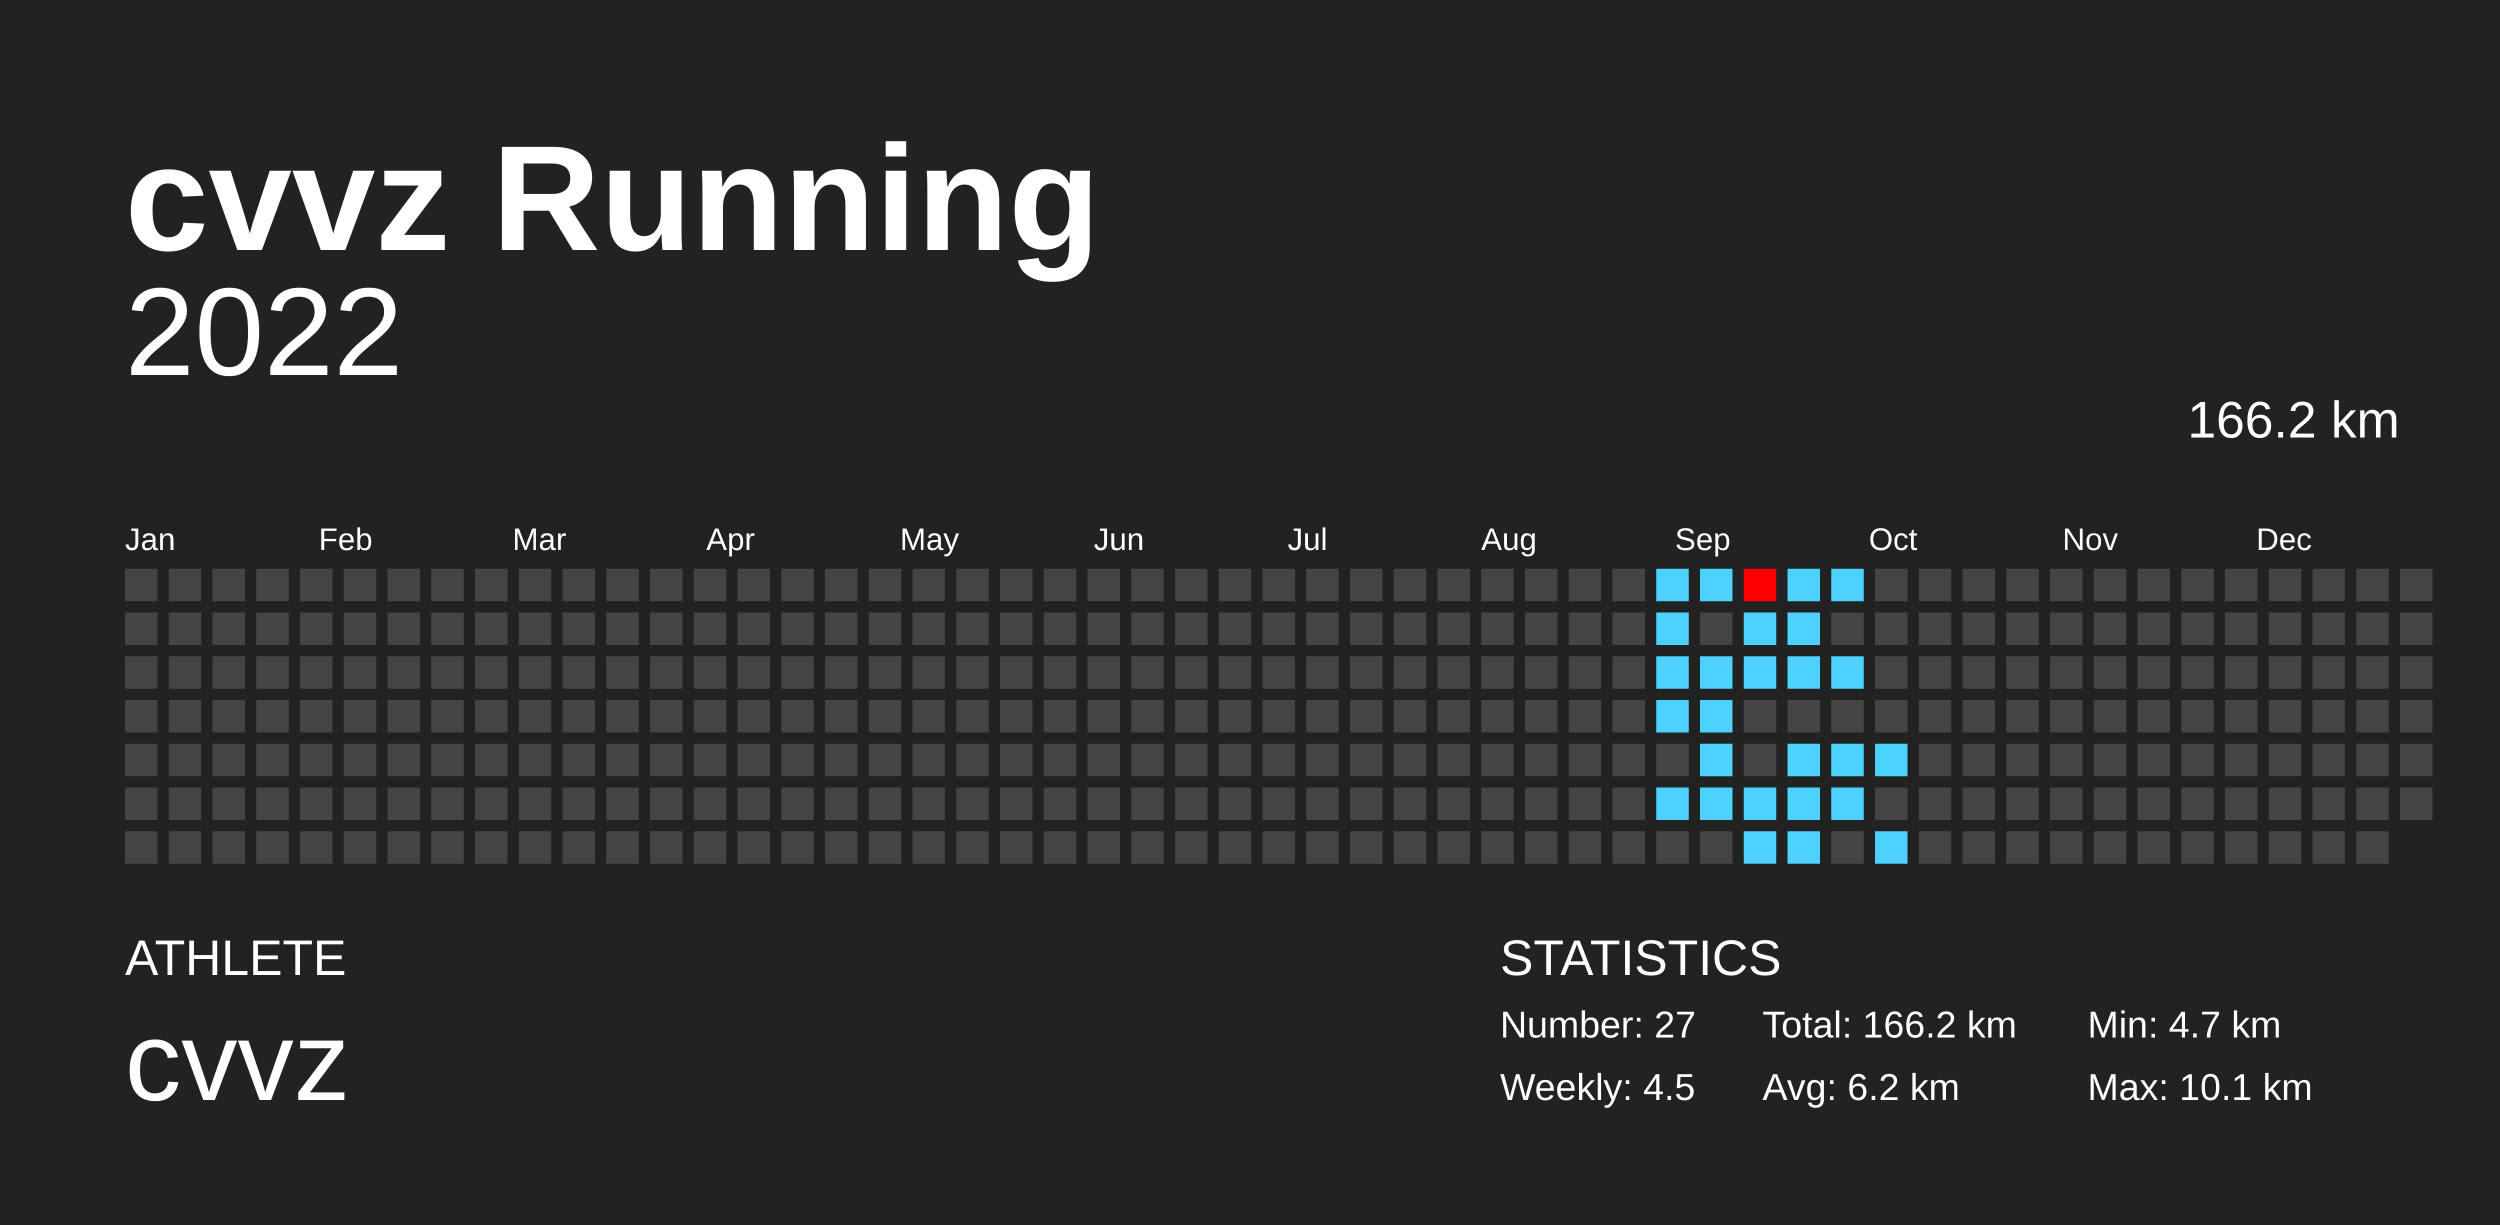
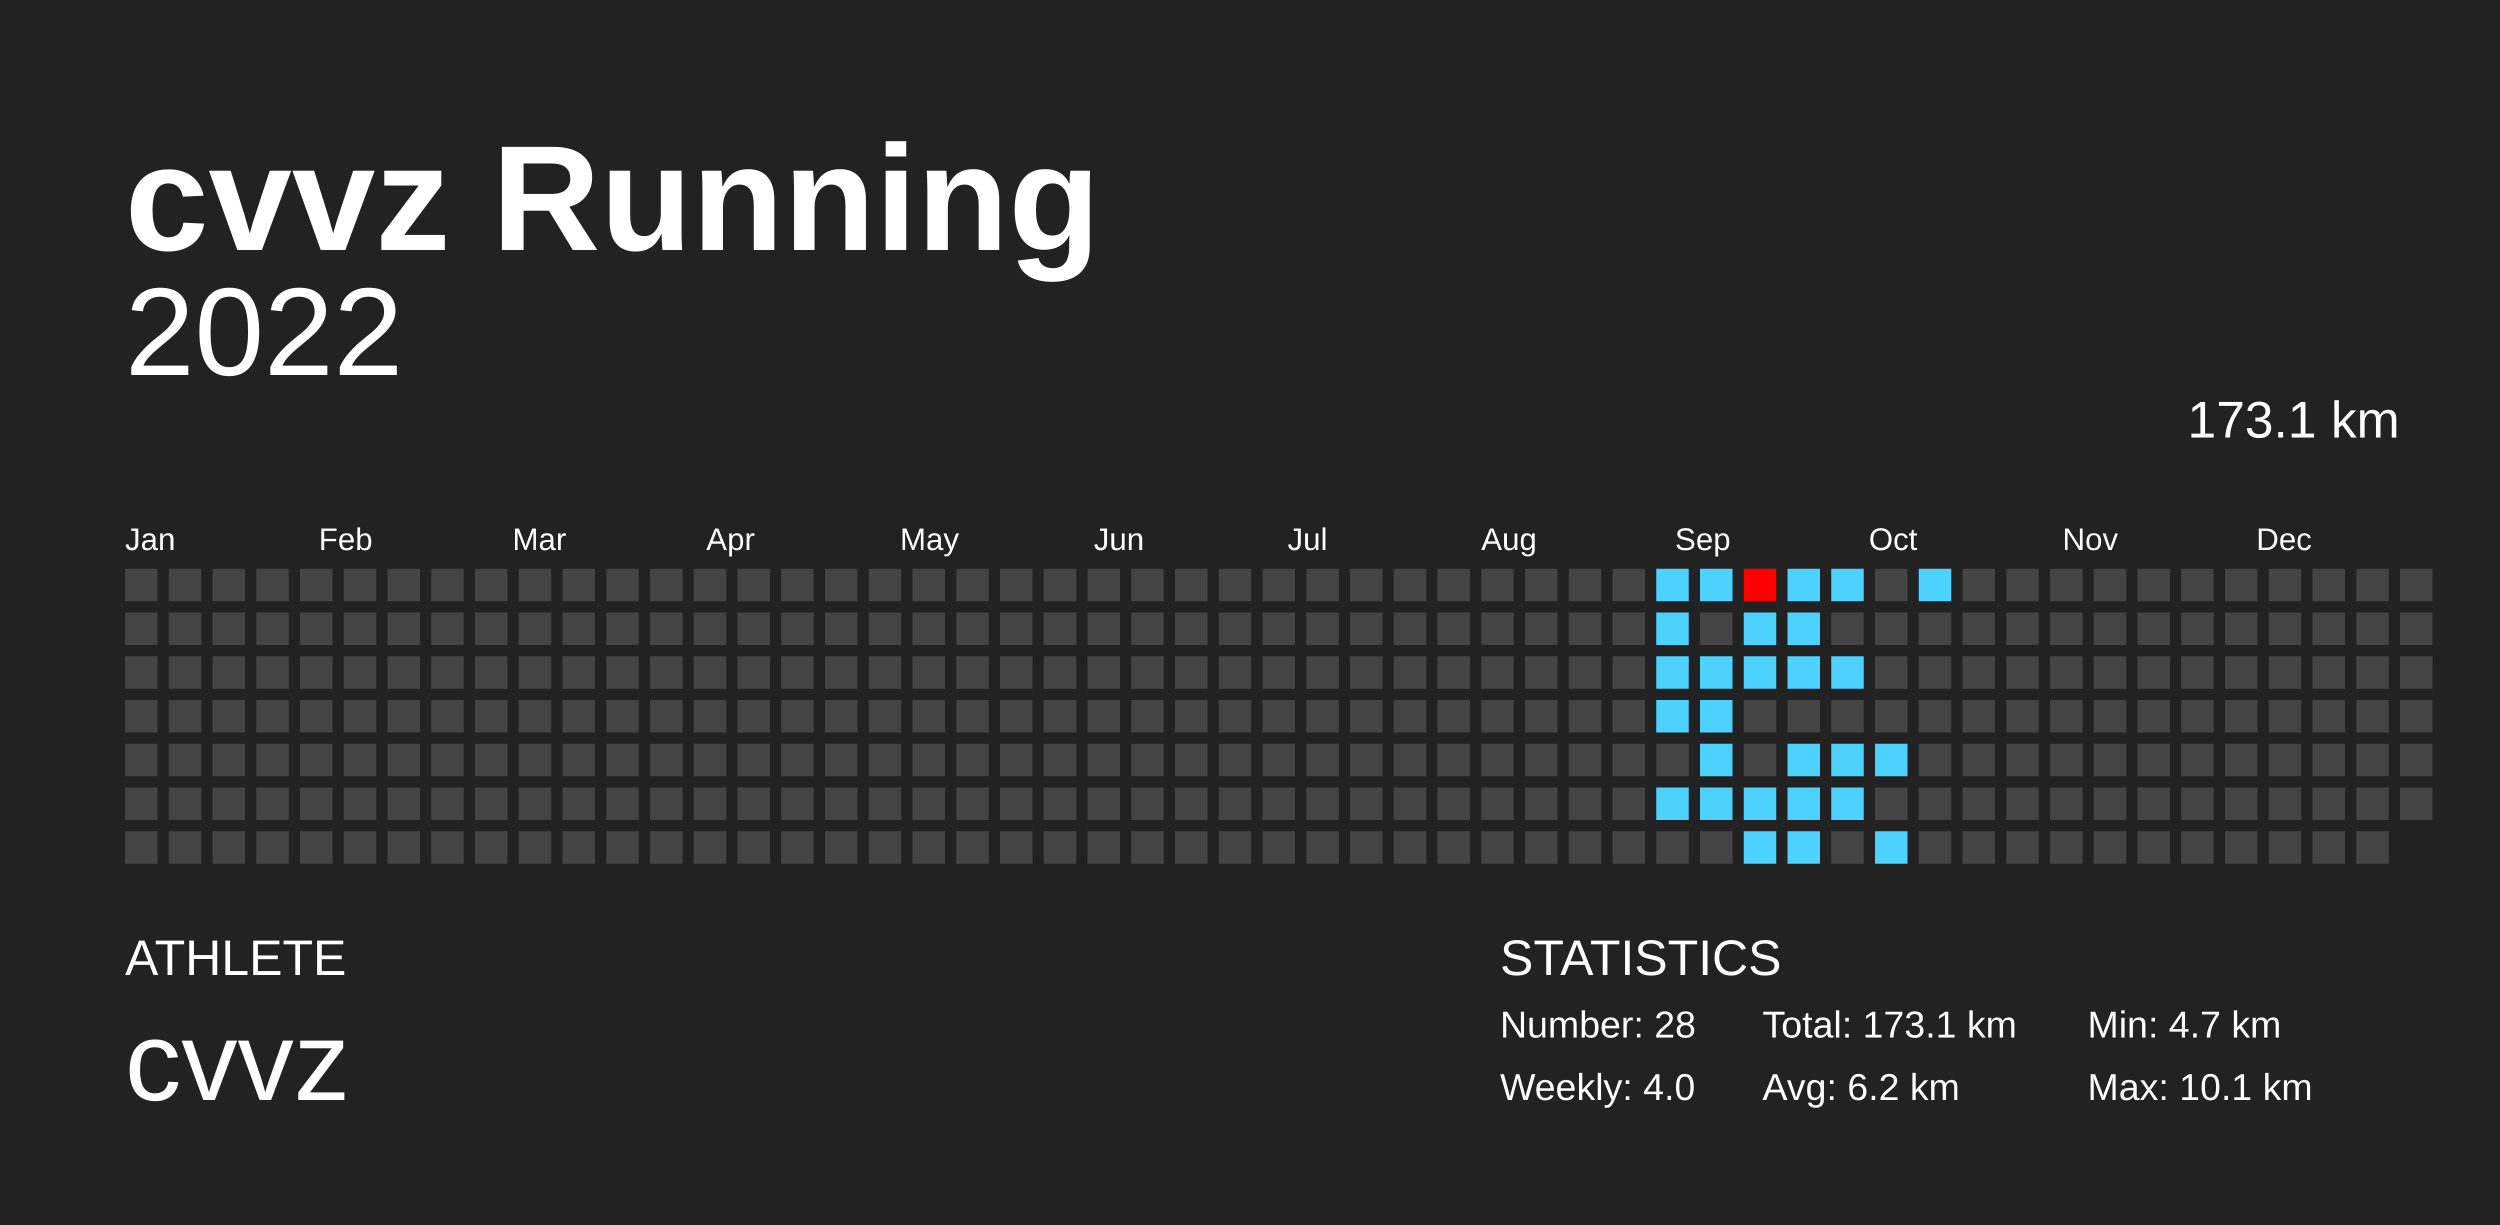
<svg xmlns="http://www.w3.org/2000/svg" baseProfile="full" height="98mm" version="1.1" viewBox="0,0,200,98" width="200mm">
  <defs />
  <rect fill="#222222" height="98" width="200" x="0" y="0" />
  <text fill="#FFFFFF" style="font-size:12px; font-family:Arial; font-weight:bold;" x="10" y="20">cvvz Running</text>
  <text fill="#FFFFFF" style="font-size:4px; font-family:Arial" x="10" y="78">ATHLETE</text>
  <text fill="#FFFFFF" style="font-size:9px; font-family:Arial" x="10" y="88">cvvz</text>
  <text fill="#FFFFFF" style="font-size:4px; font-family:Arial" x="120" y="78">STATISTICS</text>
-   <text fill="#FFFFFF" style="font-size:3px; font-family:Arial" x="120" y="83">Number: 27</text>
-   <text fill="#FFFFFF" style="font-size:3px; font-family:Arial" x="120" y="88">Weekly: 4.5</text>
-   <text fill="#FFFFFF" style="font-size:3px; font-family:Arial" x="141" y="83">Total: 166.2 km</text>
+   <text fill="#FFFFFF" style="font-size:3px; font-family:Arial" x="120" y="83">Number: 28</text>
+   <text fill="#FFFFFF" style="font-size:3px; font-family:Arial" x="120" y="88">Weekly: 4.0</text>
+   <text fill="#FFFFFF" style="font-size:3px; font-family:Arial" x="141" y="83">Total: 173.1 km</text>
  <text fill="#FFFFFF" style="font-size:3px; font-family:Arial" x="141" y="88">Avg: 6.2 km</text>
  <text fill="#FFFFFF" style="font-size:3px; font-family:Arial" x="167" y="83">Min: 4.7 km</text>
  <text fill="#FFFFFF" style="font-size:3px; font-family:Arial" x="167" y="88">Max: 10.1 km</text>
  <text alignment-baseline="hanging" fill="#FFFFFF" style="font-size:10.0px; font-family:Arial;" x="10" y="30">2022</text>
-   <text alignment-baseline="hanging" fill="#FFFFFF" style="font-size:4.125px; font-family:Arial;" x="175" y="35">166.2 km</text>
+   <text alignment-baseline="hanging" fill="#FFFFFF" style="font-size:4.125px; font-family:Arial;" x="175" y="35">173.1 km</text>
  <text fill="#FFFFFF" style="font-size:2.5px; font-family:Arial" x="10.0" y="44">Jan</text>
  <text fill="#FFFFFF" style="font-size:2.5px; font-family:Arial" x="25.5" y="44">Feb</text>
  <text fill="#FFFFFF" style="font-size:2.5px; font-family:Arial" x="41.0" y="44">Mar</text>
  <text fill="#FFFFFF" style="font-size:2.5px; font-family:Arial" x="56.5" y="44">Apr</text>
  <text fill="#FFFFFF" style="font-size:2.5px; font-family:Arial" x="72.0" y="44">May</text>
  <text fill="#FFFFFF" style="font-size:2.5px; font-family:Arial" x="87.5" y="44">Jun</text>
  <text fill="#FFFFFF" style="font-size:2.5px; font-family:Arial" x="103.0" y="44">Jul</text>
  <text fill="#FFFFFF" style="font-size:2.5px; font-family:Arial" x="118.5" y="44">Aug</text>
  <text fill="#FFFFFF" style="font-size:2.5px; font-family:Arial" x="134.0" y="44">Sep</text>
  <text fill="#FFFFFF" style="font-size:2.5px; font-family:Arial" x="149.5" y="44">Oct</text>
  <text fill="#FFFFFF" style="font-size:2.5px; font-family:Arial" x="165.0" y="44">Nov</text>
  <text fill="#FFFFFF" style="font-size:2.5px; font-family:Arial" x="180.5" y="44">Dec</text>
  <rect fill="#444444" height="2.6" width="2.6" x="10.0" y="45.5" />
  <rect fill="#444444" height="2.6" width="2.6" x="10.0" y="49.0" />
  <rect fill="#444444" height="2.6" width="2.6" x="10.0" y="52.5" />
  <rect fill="#444444" height="2.6" width="2.6" x="10.0" y="56.0" />
  <rect fill="#444444" height="2.6" width="2.6" x="10.0" y="59.5" />
  <rect fill="#444444" height="2.6" width="2.6" x="10.0" y="63.0" />
  <rect fill="#444444" height="2.6" width="2.6" x="10.0" y="66.5" />
  <rect fill="#444444" height="2.6" width="2.6" x="13.5" y="45.5" />
  <rect fill="#444444" height="2.6" width="2.6" x="13.5" y="49.0" />
  <rect fill="#444444" height="2.6" width="2.6" x="13.5" y="52.5" />
  <rect fill="#444444" height="2.6" width="2.6" x="13.5" y="56.0" />
  <rect fill="#444444" height="2.6" width="2.6" x="13.5" y="59.5" />
  <rect fill="#444444" height="2.6" width="2.6" x="13.5" y="63.0" />
  <rect fill="#444444" height="2.6" width="2.6" x="13.5" y="66.5" />
  <rect fill="#444444" height="2.6" width="2.6" x="17.0" y="45.5" />
  <rect fill="#444444" height="2.6" width="2.6" x="17.0" y="49.0" />
  <rect fill="#444444" height="2.6" width="2.6" x="17.0" y="52.5" />
  <rect fill="#444444" height="2.6" width="2.6" x="17.0" y="56.0" />
  <rect fill="#444444" height="2.6" width="2.6" x="17.0" y="59.5" />
  <rect fill="#444444" height="2.6" width="2.6" x="17.0" y="63.0" />
  <rect fill="#444444" height="2.6" width="2.6" x="17.0" y="66.5" />
  <rect fill="#444444" height="2.6" width="2.6" x="20.5" y="45.5" />
  <rect fill="#444444" height="2.6" width="2.6" x="20.5" y="49.0" />
  <rect fill="#444444" height="2.6" width="2.6" x="20.5" y="52.5" />
  <rect fill="#444444" height="2.6" width="2.6" x="20.5" y="56.0" />
  <rect fill="#444444" height="2.6" width="2.6" x="20.5" y="59.5" />
  <rect fill="#444444" height="2.6" width="2.6" x="20.5" y="63.0" />
  <rect fill="#444444" height="2.6" width="2.6" x="20.5" y="66.5" />
  <rect fill="#444444" height="2.6" width="2.6" x="24.0" y="45.5" />
  <rect fill="#444444" height="2.6" width="2.6" x="24.0" y="49.0" />
  <rect fill="#444444" height="2.6" width="2.6" x="24.0" y="52.5" />
  <rect fill="#444444" height="2.6" width="2.6" x="24.0" y="56.0" />
  <rect fill="#444444" height="2.6" width="2.6" x="24.0" y="59.5" />
  <rect fill="#444444" height="2.6" width="2.6" x="24.0" y="63.0" />
  <rect fill="#444444" height="2.6" width="2.6" x="24.0" y="66.5" />
  <rect fill="#444444" height="2.6" width="2.6" x="27.5" y="45.5" />
  <rect fill="#444444" height="2.6" width="2.6" x="27.5" y="49.0" />
  <rect fill="#444444" height="2.6" width="2.6" x="27.5" y="52.5" />
  <rect fill="#444444" height="2.6" width="2.6" x="27.5" y="56.0" />
  <rect fill="#444444" height="2.6" width="2.6" x="27.5" y="59.5" />
  <rect fill="#444444" height="2.6" width="2.6" x="27.5" y="63.0" />
  <rect fill="#444444" height="2.6" width="2.6" x="27.5" y="66.5" />
  <rect fill="#444444" height="2.6" width="2.6" x="31.0" y="45.5" />
  <rect fill="#444444" height="2.6" width="2.6" x="31.0" y="49.0" />
  <rect fill="#444444" height="2.6" width="2.6" x="31.0" y="52.5" />
  <rect fill="#444444" height="2.6" width="2.6" x="31.0" y="56.0" />
  <rect fill="#444444" height="2.6" width="2.6" x="31.0" y="59.5" />
  <rect fill="#444444" height="2.6" width="2.6" x="31.0" y="63.0" />
  <rect fill="#444444" height="2.6" width="2.6" x="31.0" y="66.5" />
  <rect fill="#444444" height="2.6" width="2.6" x="34.5" y="45.5" />
  <rect fill="#444444" height="2.6" width="2.6" x="34.5" y="49.0" />
  <rect fill="#444444" height="2.6" width="2.6" x="34.5" y="52.5" />
  <rect fill="#444444" height="2.6" width="2.6" x="34.5" y="56.0" />
  <rect fill="#444444" height="2.6" width="2.6" x="34.5" y="59.5" />
  <rect fill="#444444" height="2.6" width="2.6" x="34.5" y="63.0" />
  <rect fill="#444444" height="2.6" width="2.6" x="34.5" y="66.5" />
  <rect fill="#444444" height="2.6" width="2.6" x="38.0" y="45.5" />
  <rect fill="#444444" height="2.6" width="2.6" x="38.0" y="49.0" />
  <rect fill="#444444" height="2.6" width="2.6" x="38.0" y="52.5" />
  <rect fill="#444444" height="2.6" width="2.6" x="38.0" y="56.0" />
  <rect fill="#444444" height="2.6" width="2.6" x="38.0" y="59.5" />
  <rect fill="#444444" height="2.6" width="2.6" x="38.0" y="63.0" />
  <rect fill="#444444" height="2.6" width="2.6" x="38.0" y="66.5" />
  <rect fill="#444444" height="2.6" width="2.6" x="41.5" y="45.5" />
  <rect fill="#444444" height="2.6" width="2.6" x="41.5" y="49.0" />
  <rect fill="#444444" height="2.6" width="2.6" x="41.5" y="52.5" />
  <rect fill="#444444" height="2.6" width="2.6" x="41.5" y="56.0" />
  <rect fill="#444444" height="2.6" width="2.6" x="41.5" y="59.5" />
  <rect fill="#444444" height="2.6" width="2.6" x="41.5" y="63.0" />
  <rect fill="#444444" height="2.6" width="2.6" x="41.5" y="66.5" />
  <rect fill="#444444" height="2.6" width="2.6" x="45.0" y="45.5" />
  <rect fill="#444444" height="2.6" width="2.6" x="45.0" y="49.0" />
  <rect fill="#444444" height="2.6" width="2.6" x="45.0" y="52.5" />
  <rect fill="#444444" height="2.6" width="2.6" x="45.0" y="56.0" />
  <rect fill="#444444" height="2.6" width="2.6" x="45.0" y="59.5" />
  <rect fill="#444444" height="2.6" width="2.6" x="45.0" y="63.0" />
  <rect fill="#444444" height="2.6" width="2.6" x="45.0" y="66.5" />
  <rect fill="#444444" height="2.6" width="2.6" x="48.5" y="45.5" />
  <rect fill="#444444" height="2.6" width="2.6" x="48.5" y="49.0" />
  <rect fill="#444444" height="2.6" width="2.6" x="48.5" y="52.5" />
  <rect fill="#444444" height="2.6" width="2.6" x="48.5" y="56.0" />
  <rect fill="#444444" height="2.6" width="2.6" x="48.5" y="59.5" />
  <rect fill="#444444" height="2.6" width="2.6" x="48.5" y="63.0" />
  <rect fill="#444444" height="2.6" width="2.6" x="48.5" y="66.5" />
  <rect fill="#444444" height="2.6" width="2.6" x="52.0" y="45.5" />
  <rect fill="#444444" height="2.6" width="2.6" x="52.0" y="49.0" />
  <rect fill="#444444" height="2.6" width="2.6" x="52.0" y="52.5" />
  <rect fill="#444444" height="2.6" width="2.6" x="52.0" y="56.0" />
  <rect fill="#444444" height="2.6" width="2.6" x="52.0" y="59.5" />
  <rect fill="#444444" height="2.6" width="2.6" x="52.0" y="63.0" />
  <rect fill="#444444" height="2.6" width="2.6" x="52.0" y="66.5" />
  <rect fill="#444444" height="2.6" width="2.6" x="55.5" y="45.5" />
  <rect fill="#444444" height="2.6" width="2.6" x="55.5" y="49.0" />
  <rect fill="#444444" height="2.6" width="2.6" x="55.5" y="52.5" />
  <rect fill="#444444" height="2.6" width="2.6" x="55.5" y="56.0" />
  <rect fill="#444444" height="2.6" width="2.6" x="55.5" y="59.5" />
  <rect fill="#444444" height="2.6" width="2.6" x="55.5" y="63.0" />
  <rect fill="#444444" height="2.6" width="2.6" x="55.5" y="66.5" />
  <rect fill="#444444" height="2.6" width="2.6" x="59.0" y="45.5" />
  <rect fill="#444444" height="2.6" width="2.6" x="59.0" y="49.0" />
  <rect fill="#444444" height="2.6" width="2.6" x="59.0" y="52.5" />
  <rect fill="#444444" height="2.6" width="2.6" x="59.0" y="56.0" />
  <rect fill="#444444" height="2.6" width="2.6" x="59.0" y="59.5" />
  <rect fill="#444444" height="2.6" width="2.6" x="59.0" y="63.0" />
  <rect fill="#444444" height="2.6" width="2.6" x="59.0" y="66.5" />
  <rect fill="#444444" height="2.6" width="2.6" x="62.5" y="45.5" />
  <rect fill="#444444" height="2.6" width="2.6" x="62.5" y="49.0" />
  <rect fill="#444444" height="2.6" width="2.6" x="62.5" y="52.5" />
  <rect fill="#444444" height="2.6" width="2.6" x="62.5" y="56.0" />
  <rect fill="#444444" height="2.6" width="2.6" x="62.5" y="59.5" />
  <rect fill="#444444" height="2.6" width="2.6" x="62.5" y="63.0" />
  <rect fill="#444444" height="2.6" width="2.6" x="62.5" y="66.5" />
  <rect fill="#444444" height="2.6" width="2.6" x="66.0" y="45.5" />
  <rect fill="#444444" height="2.6" width="2.6" x="66.0" y="49.0" />
  <rect fill="#444444" height="2.6" width="2.6" x="66.0" y="52.5" />
  <rect fill="#444444" height="2.6" width="2.6" x="66.0" y="56.0" />
  <rect fill="#444444" height="2.6" width="2.6" x="66.0" y="59.5" />
  <rect fill="#444444" height="2.6" width="2.6" x="66.0" y="63.0" />
  <rect fill="#444444" height="2.6" width="2.6" x="66.0" y="66.5" />
  <rect fill="#444444" height="2.6" width="2.6" x="69.5" y="45.5" />
  <rect fill="#444444" height="2.6" width="2.6" x="69.5" y="49.0" />
  <rect fill="#444444" height="2.6" width="2.6" x="69.5" y="52.5" />
  <rect fill="#444444" height="2.6" width="2.6" x="69.5" y="56.0" />
  <rect fill="#444444" height="2.6" width="2.6" x="69.5" y="59.5" />
  <rect fill="#444444" height="2.6" width="2.6" x="69.5" y="63.0" />
  <rect fill="#444444" height="2.6" width="2.6" x="69.5" y="66.5" />
  <rect fill="#444444" height="2.6" width="2.6" x="73.0" y="45.5" />
  <rect fill="#444444" height="2.6" width="2.6" x="73.0" y="49.0" />
  <rect fill="#444444" height="2.6" width="2.6" x="73.0" y="52.5" />
  <rect fill="#444444" height="2.6" width="2.6" x="73.0" y="56.0" />
  <rect fill="#444444" height="2.6" width="2.6" x="73.0" y="59.5" />
  <rect fill="#444444" height="2.6" width="2.6" x="73.0" y="63.0" />
  <rect fill="#444444" height="2.6" width="2.6" x="73.0" y="66.5" />
  <rect fill="#444444" height="2.6" width="2.6" x="76.5" y="45.5" />
  <rect fill="#444444" height="2.6" width="2.6" x="76.5" y="49.0" />
  <rect fill="#444444" height="2.6" width="2.6" x="76.5" y="52.5" />
  <rect fill="#444444" height="2.6" width="2.6" x="76.5" y="56.0" />
  <rect fill="#444444" height="2.6" width="2.6" x="76.5" y="59.5" />
  <rect fill="#444444" height="2.6" width="2.6" x="76.5" y="63.0" />
  <rect fill="#444444" height="2.6" width="2.6" x="76.5" y="66.5" />
  <rect fill="#444444" height="2.6" width="2.6" x="80.0" y="45.5" />
  <rect fill="#444444" height="2.6" width="2.6" x="80.0" y="49.0" />
  <rect fill="#444444" height="2.6" width="2.6" x="80.0" y="52.5" />
  <rect fill="#444444" height="2.6" width="2.6" x="80.0" y="56.0" />
  <rect fill="#444444" height="2.6" width="2.6" x="80.0" y="59.5" />
  <rect fill="#444444" height="2.6" width="2.6" x="80.0" y="63.0" />
  <rect fill="#444444" height="2.6" width="2.6" x="80.0" y="66.5" />
  <rect fill="#444444" height="2.6" width="2.6" x="83.5" y="45.5" />
  <rect fill="#444444" height="2.6" width="2.6" x="83.5" y="49.0" />
  <rect fill="#444444" height="2.6" width="2.6" x="83.5" y="52.5" />
  <rect fill="#444444" height="2.6" width="2.6" x="83.5" y="56.0" />
  <rect fill="#444444" height="2.6" width="2.6" x="83.5" y="59.5" />
  <rect fill="#444444" height="2.6" width="2.6" x="83.5" y="63.0" />
  <rect fill="#444444" height="2.6" width="2.6" x="83.5" y="66.5" />
  <rect fill="#444444" height="2.6" width="2.6" x="87.0" y="45.5" />
  <rect fill="#444444" height="2.6" width="2.6" x="87.0" y="49.0" />
  <rect fill="#444444" height="2.6" width="2.6" x="87.0" y="52.5" />
  <rect fill="#444444" height="2.6" width="2.6" x="87.0" y="56.0" />
  <rect fill="#444444" height="2.6" width="2.6" x="87.0" y="59.5" />
  <rect fill="#444444" height="2.6" width="2.6" x="87.0" y="63.0" />
  <rect fill="#444444" height="2.6" width="2.6" x="87.0" y="66.5" />
  <rect fill="#444444" height="2.6" width="2.6" x="90.5" y="45.5" />
  <rect fill="#444444" height="2.6" width="2.6" x="90.5" y="49.0" />
  <rect fill="#444444" height="2.6" width="2.6" x="90.5" y="52.5" />
  <rect fill="#444444" height="2.6" width="2.6" x="90.5" y="56.0" />
  <rect fill="#444444" height="2.6" width="2.6" x="90.5" y="59.5" />
  <rect fill="#444444" height="2.6" width="2.6" x="90.5" y="63.0" />
  <rect fill="#444444" height="2.6" width="2.6" x="90.5" y="66.5" />
  <rect fill="#444444" height="2.6" width="2.6" x="94.0" y="45.5" />
  <rect fill="#444444" height="2.6" width="2.6" x="94.0" y="49.0" />
  <rect fill="#444444" height="2.6" width="2.6" x="94.0" y="52.5" />
  <rect fill="#444444" height="2.6" width="2.6" x="94.0" y="56.0" />
  <rect fill="#444444" height="2.6" width="2.6" x="94.0" y="59.5" />
  <rect fill="#444444" height="2.6" width="2.6" x="94.0" y="63.0" />
  <rect fill="#444444" height="2.6" width="2.6" x="94.0" y="66.5" />
  <rect fill="#444444" height="2.6" width="2.6" x="97.5" y="45.5" />
  <rect fill="#444444" height="2.6" width="2.6" x="97.5" y="49.0" />
  <rect fill="#444444" height="2.6" width="2.6" x="97.5" y="52.5" />
  <rect fill="#444444" height="2.6" width="2.6" x="97.5" y="56.0" />
  <rect fill="#444444" height="2.6" width="2.6" x="97.5" y="59.5" />
  <rect fill="#444444" height="2.6" width="2.6" x="97.5" y="63.0" />
  <rect fill="#444444" height="2.6" width="2.6" x="97.5" y="66.5" />
  <rect fill="#444444" height="2.6" width="2.6" x="101.0" y="45.5" />
  <rect fill="#444444" height="2.6" width="2.6" x="101.0" y="49.0" />
  <rect fill="#444444" height="2.6" width="2.6" x="101.0" y="52.5" />
  <rect fill="#444444" height="2.6" width="2.6" x="101.0" y="56.0" />
  <rect fill="#444444" height="2.6" width="2.6" x="101.0" y="59.5" />
  <rect fill="#444444" height="2.6" width="2.6" x="101.0" y="63.0" />
  <rect fill="#444444" height="2.6" width="2.6" x="101.0" y="66.5" />
  <rect fill="#444444" height="2.6" width="2.6" x="104.5" y="45.5" />
  <rect fill="#444444" height="2.6" width="2.6" x="104.5" y="49.0" />
  <rect fill="#444444" height="2.6" width="2.6" x="104.5" y="52.5" />
  <rect fill="#444444" height="2.6" width="2.6" x="104.5" y="56.0" />
  <rect fill="#444444" height="2.6" width="2.6" x="104.5" y="59.5" />
  <rect fill="#444444" height="2.6" width="2.6" x="104.5" y="63.0" />
  <rect fill="#444444" height="2.6" width="2.6" x="104.5" y="66.5" />
  <rect fill="#444444" height="2.6" width="2.6" x="108.0" y="45.5" />
  <rect fill="#444444" height="2.6" width="2.6" x="108.0" y="49.0" />
  <rect fill="#444444" height="2.6" width="2.6" x="108.0" y="52.5" />
  <rect fill="#444444" height="2.6" width="2.6" x="108.0" y="56.0" />
  <rect fill="#444444" height="2.6" width="2.6" x="108.0" y="59.5" />
  <rect fill="#444444" height="2.6" width="2.6" x="108.0" y="63.0" />
  <rect fill="#444444" height="2.6" width="2.6" x="108.0" y="66.5" />
  <rect fill="#444444" height="2.6" width="2.6" x="111.5" y="45.5" />
  <rect fill="#444444" height="2.6" width="2.6" x="111.5" y="49.0" />
  <rect fill="#444444" height="2.6" width="2.6" x="111.5" y="52.5" />
  <rect fill="#444444" height="2.6" width="2.6" x="111.5" y="56.0" />
  <rect fill="#444444" height="2.6" width="2.6" x="111.5" y="59.5" />
  <rect fill="#444444" height="2.6" width="2.6" x="111.5" y="63.0" />
  <rect fill="#444444" height="2.6" width="2.6" x="111.5" y="66.5" />
  <rect fill="#444444" height="2.6" width="2.6" x="115.0" y="45.5" />
  <rect fill="#444444" height="2.6" width="2.6" x="115.0" y="49.0" />
  <rect fill="#444444" height="2.6" width="2.6" x="115.0" y="52.5" />
  <rect fill="#444444" height="2.6" width="2.6" x="115.0" y="56.0" />
  <rect fill="#444444" height="2.6" width="2.6" x="115.0" y="59.5" />
  <rect fill="#444444" height="2.6" width="2.6" x="115.0" y="63.0" />
  <rect fill="#444444" height="2.6" width="2.6" x="115.0" y="66.5" />
  <rect fill="#444444" height="2.6" width="2.6" x="118.5" y="45.5" />
  <rect fill="#444444" height="2.6" width="2.6" x="118.5" y="49.0" />
  <rect fill="#444444" height="2.6" width="2.6" x="118.5" y="52.5" />
  <rect fill="#444444" height="2.6" width="2.6" x="118.5" y="56.0" />
  <rect fill="#444444" height="2.6" width="2.6" x="118.5" y="59.5" />
  <rect fill="#444444" height="2.6" width="2.6" x="118.5" y="63.0" />
  <rect fill="#444444" height="2.6" width="2.6" x="118.5" y="66.5" />
  <rect fill="#444444" height="2.6" width="2.6" x="122.0" y="45.5" />
  <rect fill="#444444" height="2.6" width="2.6" x="122.0" y="49.0" />
  <rect fill="#444444" height="2.6" width="2.6" x="122.0" y="52.5" />
  <rect fill="#444444" height="2.6" width="2.6" x="122.0" y="56.0" />
  <rect fill="#444444" height="2.6" width="2.6" x="122.0" y="59.5" />
  <rect fill="#444444" height="2.6" width="2.6" x="122.0" y="63.0" />
  <rect fill="#444444" height="2.6" width="2.6" x="122.0" y="66.5" />
  <rect fill="#444444" height="2.6" width="2.6" x="125.5" y="45.5" />
  <rect fill="#444444" height="2.6" width="2.6" x="125.5" y="49.0" />
  <rect fill="#444444" height="2.6" width="2.6" x="125.5" y="52.5" />
  <rect fill="#444444" height="2.6" width="2.6" x="125.5" y="56.0" />
  <rect fill="#444444" height="2.6" width="2.6" x="125.5" y="59.5" />
  <rect fill="#444444" height="2.6" width="2.6" x="125.5" y="63.0" />
  <rect fill="#444444" height="2.6" width="2.6" x="125.5" y="66.5" />
  <rect fill="#444444" height="2.6" width="2.6" x="129.0" y="45.5" />
  <rect fill="#444444" height="2.6" width="2.6" x="129.0" y="49.0" />
  <rect fill="#444444" height="2.6" width="2.6" x="129.0" y="52.5" />
  <rect fill="#444444" height="2.6" width="2.6" x="129.0" y="56.0" />
  <rect fill="#444444" height="2.6" width="2.6" x="129.0" y="59.5" />
  <rect fill="#444444" height="2.6" width="2.6" x="129.0" y="63.0" />
  <rect fill="#444444" height="2.6" width="2.6" x="129.0" y="66.5" />
  <rect fill="#4dd2ff" height="2.6" width="2.6" x="132.5" y="45.5" />
  <rect fill="#4dd2ff" height="2.6" width="2.6" x="132.5" y="49.0" />
  <rect fill="#4dd2ff" height="2.6" width="2.6" x="132.5" y="52.5" />
  <rect fill="#4dd2ff" height="2.6" width="2.6" x="132.5" y="56.0" />
  <rect fill="#444444" height="2.6" width="2.6" x="132.5" y="59.5" />
  <rect fill="#4dd2ff" height="2.6" width="2.6" x="132.5" y="63.0" />
  <rect fill="#444444" height="2.6" width="2.6" x="132.5" y="66.5" />
  <rect fill="#4dd2ff" height="2.6" width="2.6" x="136.0" y="45.5" />
  <rect fill="#444444" height="2.6" width="2.6" x="136.0" y="49.0" />
  <rect fill="#4dd2ff" height="2.6" width="2.6" x="136.0" y="52.5" />
  <rect fill="#4dd2ff" height="2.6" width="2.6" x="136.0" y="56.0" />
  <rect fill="#4dd2ff" height="2.6" width="2.6" x="136.0" y="59.5" />
  <rect fill="#4dd2ff" height="2.6" width="2.6" x="136.0" y="63.0" />
  <rect fill="#444444" height="2.6" width="2.6" x="136.0" y="66.5" />
  <rect fill="#ff0000" height="2.6" width="2.6" x="139.5" y="45.5" />
  <rect fill="#4dd2ff" height="2.6" width="2.6" x="139.5" y="49.0" />
  <rect fill="#4dd2ff" height="2.6" width="2.6" x="139.5" y="52.5" />
  <rect fill="#444444" height="2.6" width="2.6" x="139.5" y="56.0" />
  <rect fill="#444444" height="2.6" width="2.6" x="139.5" y="59.5" />
  <rect fill="#4dd2ff" height="2.6" width="2.6" x="139.5" y="63.0" />
  <rect fill="#4dd2ff" height="2.6" width="2.6" x="139.5" y="66.5" />
  <rect fill="#4dd2ff" height="2.6" width="2.6" x="143.0" y="45.5" />
  <rect fill="#4dd2ff" height="2.6" width="2.6" x="143.0" y="49.0" />
  <rect fill="#4dd2ff" height="2.6" width="2.6" x="143.0" y="52.5" />
  <rect fill="#444444" height="2.6" width="2.6" x="143.0" y="56.0" />
  <rect fill="#4dd2ff" height="2.6" width="2.6" x="143.0" y="59.5" />
  <rect fill="#4dd2ff" height="2.6" width="2.6" x="143.0" y="63.0" />
  <rect fill="#4dd2ff" height="2.6" width="2.6" x="143.0" y="66.5" />
  <rect fill="#4dd2ff" height="2.6" width="2.6" x="146.5" y="45.5" />
  <rect fill="#444444" height="2.6" width="2.6" x="146.5" y="49.0" />
  <rect fill="#4dd2ff" height="2.6" width="2.6" x="146.5" y="52.5" />
  <rect fill="#444444" height="2.6" width="2.6" x="146.5" y="56.0" />
  <rect fill="#4dd2ff" height="2.6" width="2.6" x="146.5" y="59.5" />
  <rect fill="#4dd2ff" height="2.6" width="2.6" x="146.5" y="63.0" />
  <rect fill="#444444" height="2.6" width="2.6" x="146.5" y="66.5" />
  <rect fill="#444444" height="2.6" width="2.6" x="150.0" y="45.5" />
  <rect fill="#444444" height="2.6" width="2.6" x="150.0" y="49.0" />
  <rect fill="#444444" height="2.6" width="2.6" x="150.0" y="52.5" />
  <rect fill="#444444" height="2.6" width="2.6" x="150.0" y="56.0" />
  <rect fill="#4dd2ff" height="2.6" width="2.6" x="150.0" y="59.5" />
  <rect fill="#444444" height="2.6" width="2.6" x="150.0" y="63.0" />
  <rect fill="#4dd2ff" height="2.6" width="2.6" x="150.0" y="66.5" />
-   <rect fill="#444444" height="2.6" width="2.6" x="153.5" y="45.5" />
+   <rect fill="#4dd2ff" height="2.6" width="2.6" x="153.5" y="45.5" />
  <rect fill="#444444" height="2.6" width="2.6" x="153.5" y="49.0" />
  <rect fill="#444444" height="2.6" width="2.6" x="153.5" y="52.5" />
  <rect fill="#444444" height="2.6" width="2.6" x="153.5" y="56.0" />
  <rect fill="#444444" height="2.6" width="2.6" x="153.5" y="59.5" />
  <rect fill="#444444" height="2.6" width="2.6" x="153.5" y="63.0" />
  <rect fill="#444444" height="2.6" width="2.6" x="153.5" y="66.5" />
  <rect fill="#444444" height="2.6" width="2.6" x="157.0" y="45.5" />
  <rect fill="#444444" height="2.6" width="2.6" x="157.0" y="49.0" />
  <rect fill="#444444" height="2.6" width="2.6" x="157.0" y="52.5" />
  <rect fill="#444444" height="2.6" width="2.6" x="157.0" y="56.0" />
  <rect fill="#444444" height="2.6" width="2.6" x="157.0" y="59.5" />
  <rect fill="#444444" height="2.6" width="2.6" x="157.0" y="63.0" />
  <rect fill="#444444" height="2.6" width="2.6" x="157.0" y="66.5" />
  <rect fill="#444444" height="2.6" width="2.6" x="160.5" y="45.5" />
  <rect fill="#444444" height="2.6" width="2.6" x="160.5" y="49.0" />
  <rect fill="#444444" height="2.6" width="2.6" x="160.5" y="52.5" />
  <rect fill="#444444" height="2.6" width="2.6" x="160.5" y="56.0" />
  <rect fill="#444444" height="2.6" width="2.6" x="160.5" y="59.5" />
  <rect fill="#444444" height="2.6" width="2.6" x="160.5" y="63.0" />
  <rect fill="#444444" height="2.6" width="2.6" x="160.5" y="66.5" />
  <rect fill="#444444" height="2.6" width="2.6" x="164.0" y="45.5" />
  <rect fill="#444444" height="2.6" width="2.6" x="164.0" y="49.0" />
  <rect fill="#444444" height="2.6" width="2.6" x="164.0" y="52.5" />
  <rect fill="#444444" height="2.6" width="2.6" x="164.0" y="56.0" />
  <rect fill="#444444" height="2.6" width="2.6" x="164.0" y="59.5" />
  <rect fill="#444444" height="2.6" width="2.6" x="164.0" y="63.0" />
  <rect fill="#444444" height="2.6" width="2.6" x="164.0" y="66.5" />
  <rect fill="#444444" height="2.6" width="2.6" x="167.5" y="45.5" />
  <rect fill="#444444" height="2.6" width="2.6" x="167.5" y="49.0" />
  <rect fill="#444444" height="2.6" width="2.6" x="167.5" y="52.5" />
  <rect fill="#444444" height="2.6" width="2.6" x="167.5" y="56.0" />
  <rect fill="#444444" height="2.6" width="2.6" x="167.5" y="59.5" />
  <rect fill="#444444" height="2.6" width="2.6" x="167.5" y="63.0" />
  <rect fill="#444444" height="2.6" width="2.6" x="167.5" y="66.5" />
  <rect fill="#444444" height="2.6" width="2.6" x="171.0" y="45.5" />
  <rect fill="#444444" height="2.6" width="2.6" x="171.0" y="49.0" />
  <rect fill="#444444" height="2.6" width="2.6" x="171.0" y="52.5" />
  <rect fill="#444444" height="2.6" width="2.6" x="171.0" y="56.0" />
  <rect fill="#444444" height="2.6" width="2.6" x="171.0" y="59.5" />
  <rect fill="#444444" height="2.6" width="2.6" x="171.0" y="63.0" />
  <rect fill="#444444" height="2.6" width="2.6" x="171.0" y="66.5" />
  <rect fill="#444444" height="2.6" width="2.6" x="174.5" y="45.5" />
  <rect fill="#444444" height="2.6" width="2.6" x="174.5" y="49.0" />
  <rect fill="#444444" height="2.6" width="2.6" x="174.5" y="52.5" />
  <rect fill="#444444" height="2.6" width="2.6" x="174.5" y="56.0" />
  <rect fill="#444444" height="2.6" width="2.6" x="174.5" y="59.5" />
  <rect fill="#444444" height="2.6" width="2.6" x="174.5" y="63.0" />
  <rect fill="#444444" height="2.6" width="2.6" x="174.5" y="66.5" />
  <rect fill="#444444" height="2.6" width="2.6" x="178.0" y="45.5" />
  <rect fill="#444444" height="2.6" width="2.6" x="178.0" y="49.0" />
  <rect fill="#444444" height="2.6" width="2.6" x="178.0" y="52.5" />
  <rect fill="#444444" height="2.6" width="2.6" x="178.0" y="56.0" />
  <rect fill="#444444" height="2.6" width="2.6" x="178.0" y="59.5" />
  <rect fill="#444444" height="2.6" width="2.6" x="178.0" y="63.0" />
  <rect fill="#444444" height="2.6" width="2.6" x="178.0" y="66.5" />
  <rect fill="#444444" height="2.6" width="2.6" x="181.5" y="45.5" />
  <rect fill="#444444" height="2.6" width="2.6" x="181.5" y="49.0" />
  <rect fill="#444444" height="2.6" width="2.6" x="181.5" y="52.5" />
  <rect fill="#444444" height="2.6" width="2.6" x="181.5" y="56.0" />
  <rect fill="#444444" height="2.6" width="2.6" x="181.5" y="59.5" />
  <rect fill="#444444" height="2.6" width="2.6" x="181.5" y="63.0" />
  <rect fill="#444444" height="2.6" width="2.6" x="181.5" y="66.5" />
  <rect fill="#444444" height="2.6" width="2.6" x="185.0" y="45.5" />
  <rect fill="#444444" height="2.6" width="2.6" x="185.0" y="49.0" />
  <rect fill="#444444" height="2.6" width="2.6" x="185.0" y="52.5" />
  <rect fill="#444444" height="2.6" width="2.6" x="185.0" y="56.0" />
  <rect fill="#444444" height="2.6" width="2.6" x="185.0" y="59.5" />
  <rect fill="#444444" height="2.6" width="2.6" x="185.0" y="63.0" />
  <rect fill="#444444" height="2.6" width="2.6" x="185.0" y="66.5" />
  <rect fill="#444444" height="2.6" width="2.6" x="188.5" y="45.5" />
  <rect fill="#444444" height="2.6" width="2.6" x="188.5" y="49.0" />
  <rect fill="#444444" height="2.6" width="2.6" x="188.5" y="52.5" />
  <rect fill="#444444" height="2.6" width="2.6" x="188.5" y="56.0" />
  <rect fill="#444444" height="2.6" width="2.6" x="188.5" y="59.5" />
  <rect fill="#444444" height="2.6" width="2.6" x="188.5" y="63.0" />
  <rect fill="#444444" height="2.6" width="2.6" x="188.5" y="66.5" />
  <rect fill="#444444" height="2.6" width="2.6" x="192.0" y="45.5" />
  <rect fill="#444444" height="2.6" width="2.6" x="192.0" y="49.0" />
  <rect fill="#444444" height="2.6" width="2.6" x="192.0" y="52.5" />
  <rect fill="#444444" height="2.6" width="2.6" x="192.0" y="56.0" />
  <rect fill="#444444" height="2.6" width="2.6" x="192.0" y="59.5" />
  <rect fill="#444444" height="2.6" width="2.6" x="192.0" y="63.0" />
</svg>
